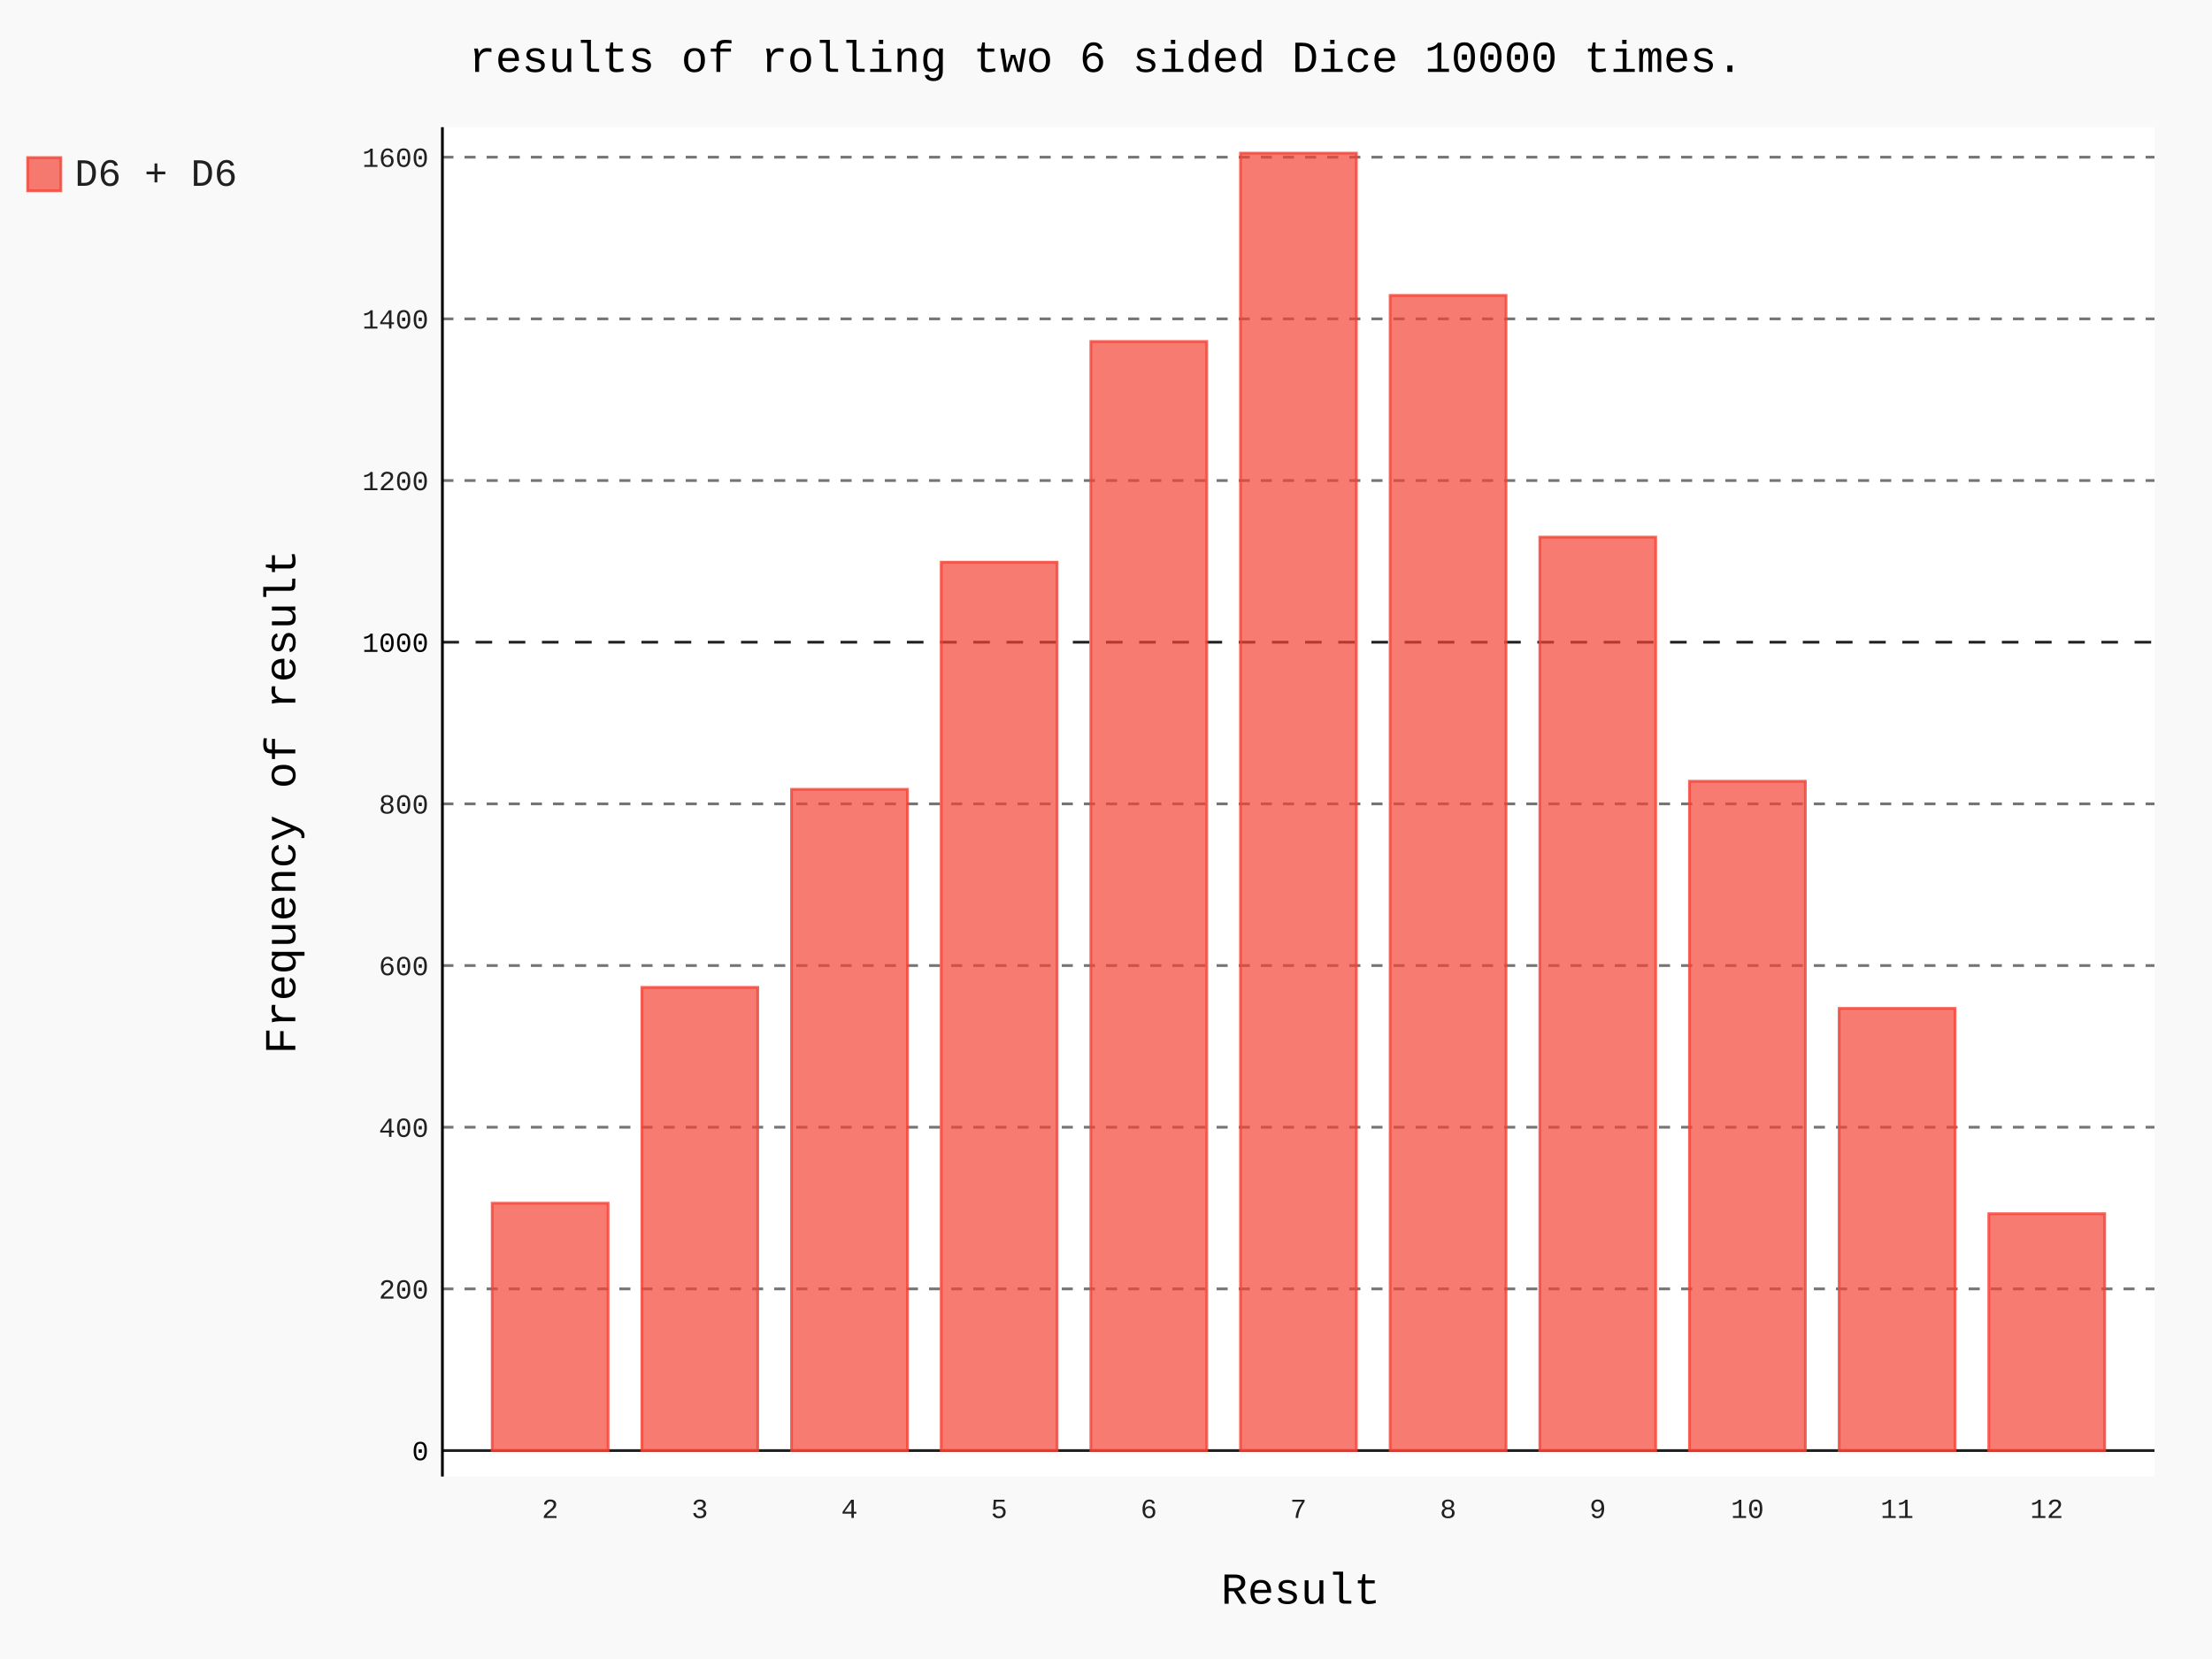
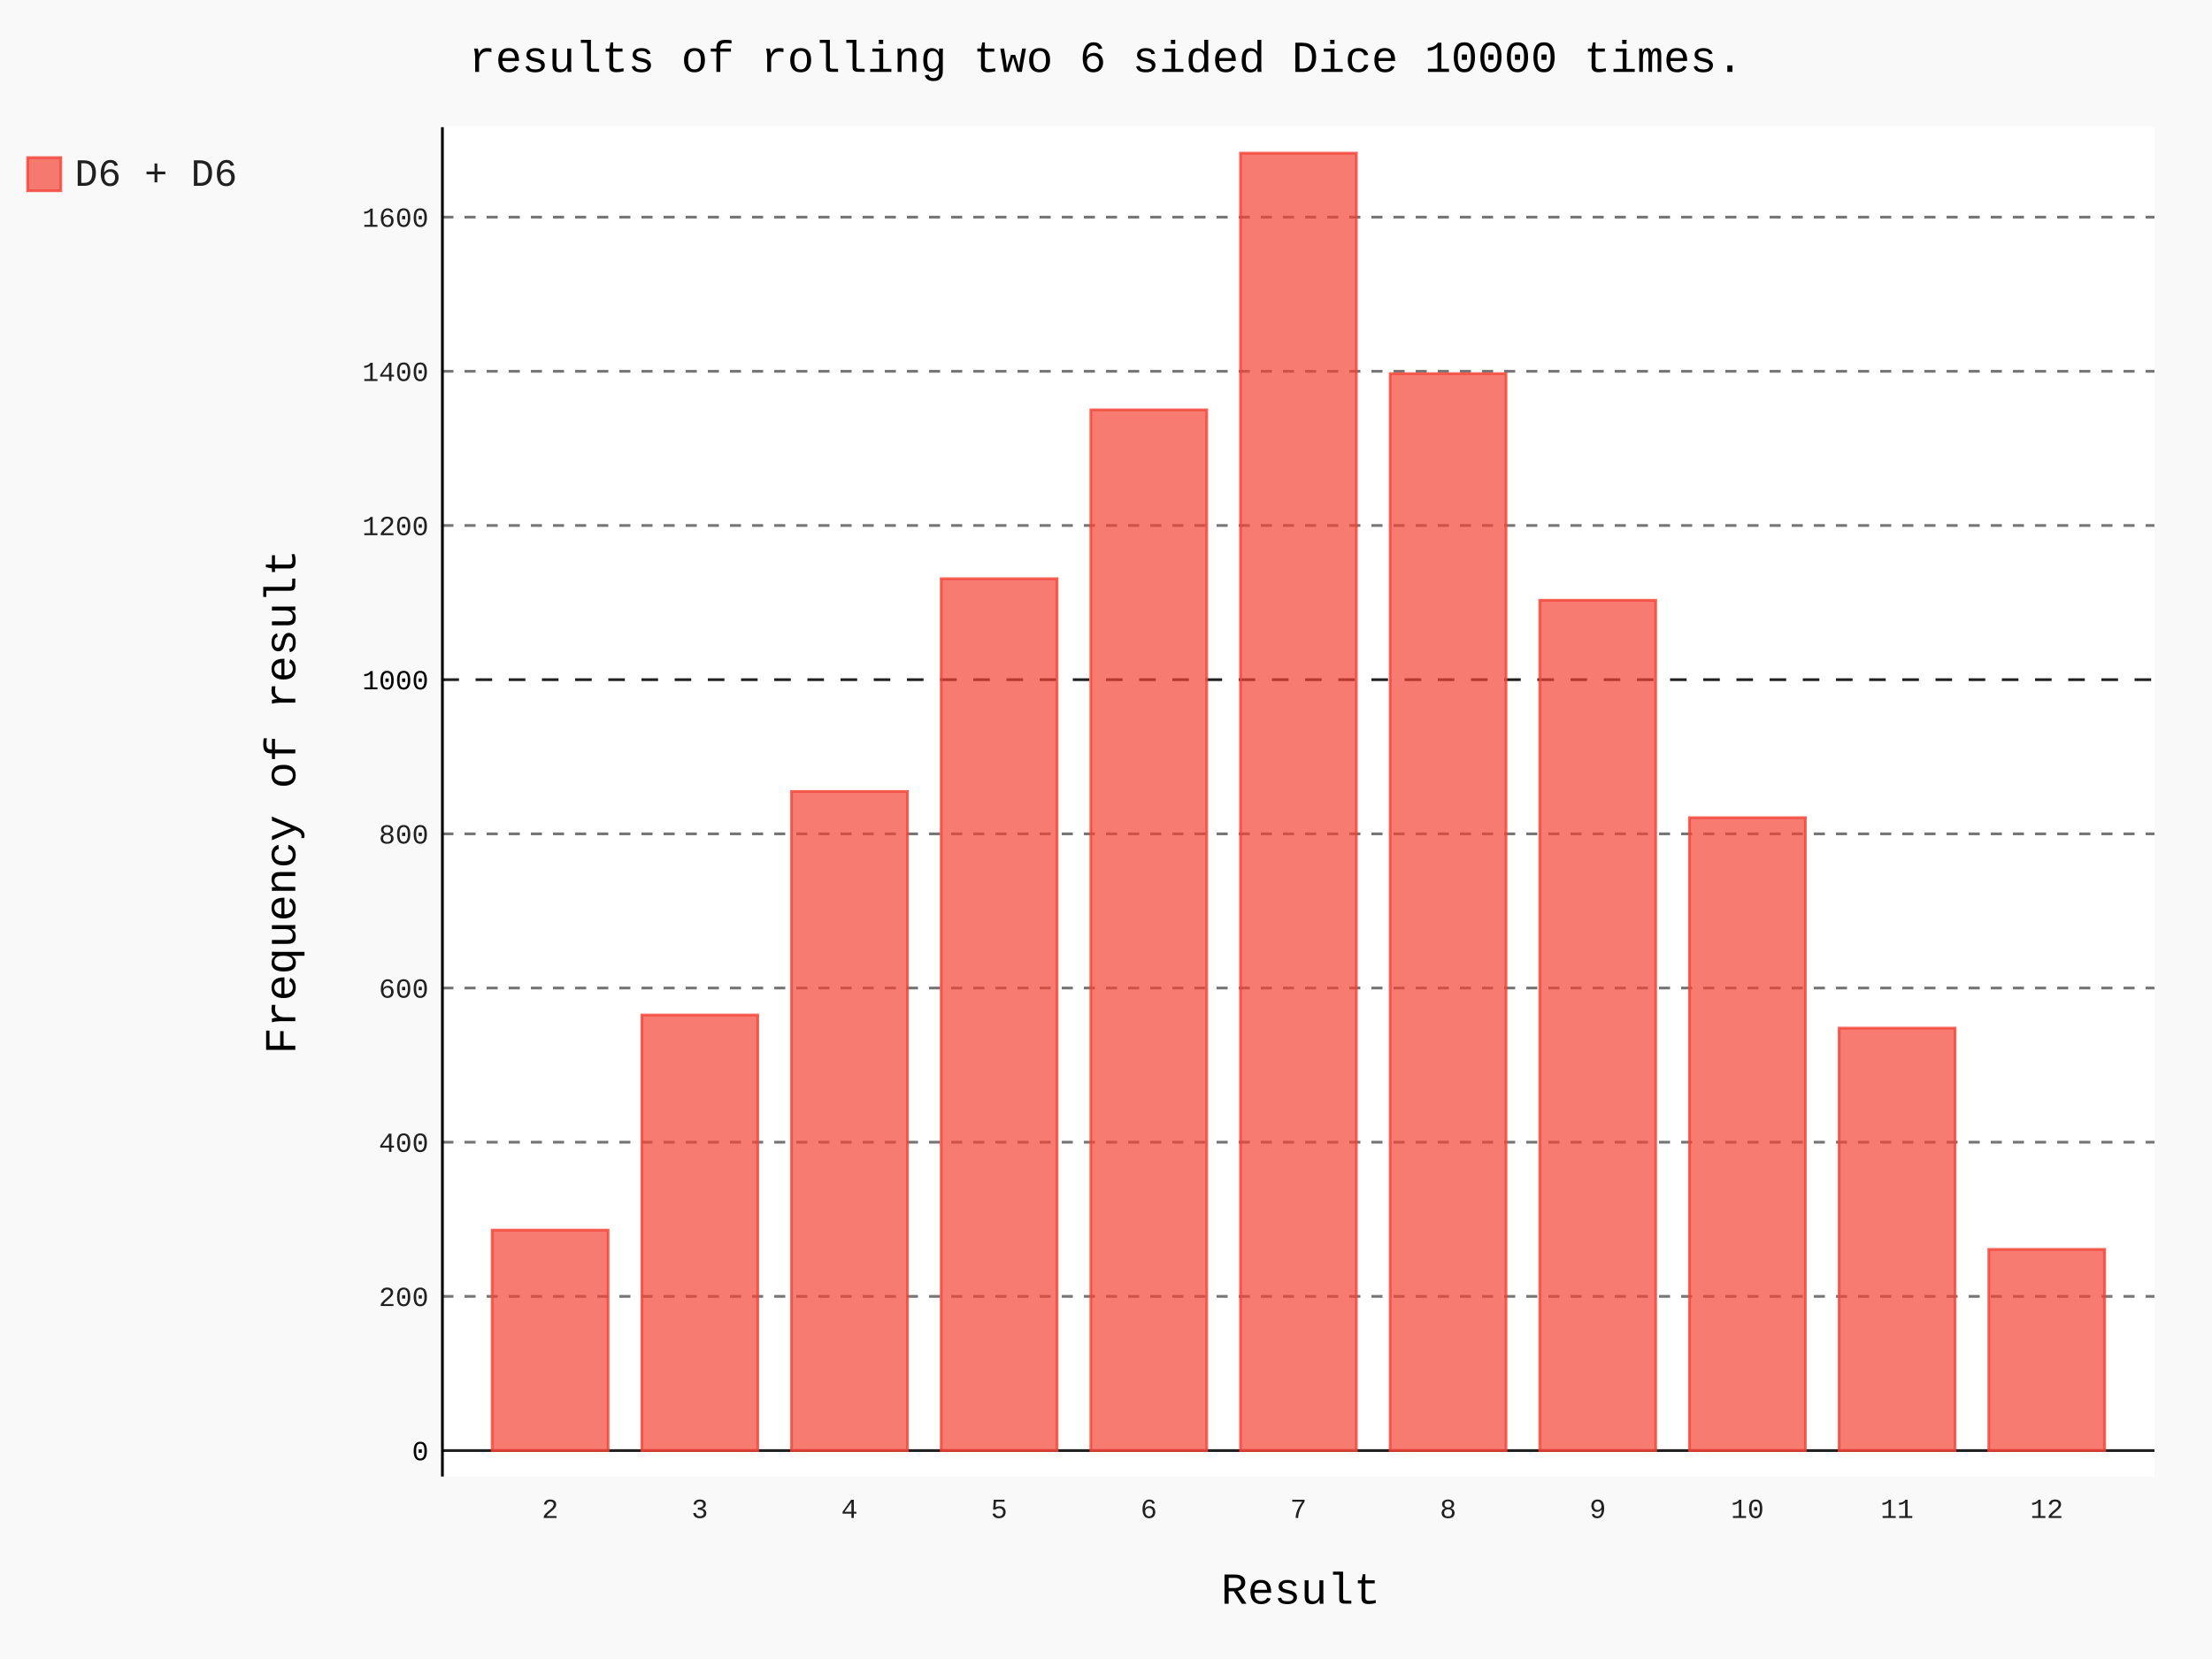
- <svg xmlns="http://www.w3.org/2000/svg" id="chart-f789556e-415d-44e8-8f5e-d9a31813fee9" class="pygal-chart" viewBox="0 0 800 600">
+ <svg xmlns="http://www.w3.org/2000/svg" id="chart-4e641ce6-c4dd-42cf-b736-b45abeddc126" class="pygal-chart" viewBox="0 0 800 600">
  <defs>
-     <style type="text/css">#chart-f789556e-415d-44e8-8f5e-d9a31813fee9{-webkit-user-select:none;-webkit-font-smoothing:antialiased;font-family:Consolas,"Liberation Mono",Menlo,Courier,monospace}#chart-f789556e-415d-44e8-8f5e-d9a31813fee9 .title{font-family:Consolas,"Liberation Mono",Menlo,Courier,monospace;font-size:16px}#chart-f789556e-415d-44e8-8f5e-d9a31813fee9 .legends .legend text{font-family:Consolas,"Liberation Mono",Menlo,Courier,monospace;font-size:14px}#chart-f789556e-415d-44e8-8f5e-d9a31813fee9 .axis text{font-family:Consolas,"Liberation Mono",Menlo,Courier,monospace;font-size:10px}#chart-f789556e-415d-44e8-8f5e-d9a31813fee9 .axis text.major{font-family:Consolas,"Liberation Mono",Menlo,Courier,monospace;font-size:10px}#chart-f789556e-415d-44e8-8f5e-d9a31813fee9 .text-overlay text.value{font-family:Consolas,"Liberation Mono",Menlo,Courier,monospace;font-size:16px}#chart-f789556e-415d-44e8-8f5e-d9a31813fee9 .text-overlay text.label{font-family:Consolas,"Liberation Mono",Menlo,Courier,monospace;font-size:10px}#chart-f789556e-415d-44e8-8f5e-d9a31813fee9 .tooltip{font-family:Consolas,"Liberation Mono",Menlo,Courier,monospace;font-size:14px}#chart-f789556e-415d-44e8-8f5e-d9a31813fee9 text.no_data{font-family:Consolas,"Liberation Mono",Menlo,Courier,monospace;font-size:64px}
- #chart-f789556e-415d-44e8-8f5e-d9a31813fee9{background-color:rgba(249,249,249,1)}#chart-f789556e-415d-44e8-8f5e-d9a31813fee9 path,#chart-f789556e-415d-44e8-8f5e-d9a31813fee9 line,#chart-f789556e-415d-44e8-8f5e-d9a31813fee9 rect,#chart-f789556e-415d-44e8-8f5e-d9a31813fee9 circle{-webkit-transition:150ms;-moz-transition:150ms;transition:150ms}#chart-f789556e-415d-44e8-8f5e-d9a31813fee9 .graph &gt; .background{fill:rgba(249,249,249,1)}#chart-f789556e-415d-44e8-8f5e-d9a31813fee9 .plot &gt; .background{fill:rgba(255,255,255,1)}#chart-f789556e-415d-44e8-8f5e-d9a31813fee9 .graph{fill:rgba(0,0,0,.87)}#chart-f789556e-415d-44e8-8f5e-d9a31813fee9 text.no_data{fill:rgba(0,0,0,1)}#chart-f789556e-415d-44e8-8f5e-d9a31813fee9 .title{fill:rgba(0,0,0,1)}#chart-f789556e-415d-44e8-8f5e-d9a31813fee9 .legends .legend text{fill:rgba(0,0,0,.87)}#chart-f789556e-415d-44e8-8f5e-d9a31813fee9 .legends .legend:hover text{fill:rgba(0,0,0,1)}#chart-f789556e-415d-44e8-8f5e-d9a31813fee9 .axis .line{stroke:rgba(0,0,0,1)}#chart-f789556e-415d-44e8-8f5e-d9a31813fee9 .axis .guide.line{stroke:rgba(0,0,0,.54)}#chart-f789556e-415d-44e8-8f5e-d9a31813fee9 .axis .major.line{stroke:rgba(0,0,0,.87)}#chart-f789556e-415d-44e8-8f5e-d9a31813fee9 .axis text.major{fill:rgba(0,0,0,1)}#chart-f789556e-415d-44e8-8f5e-d9a31813fee9 .axis.y .guides:hover .guide.line,#chart-f789556e-415d-44e8-8f5e-d9a31813fee9 .line-graph .axis.x .guides:hover .guide.line,#chart-f789556e-415d-44e8-8f5e-d9a31813fee9 .stackedline-graph .axis.x .guides:hover .guide.line,#chart-f789556e-415d-44e8-8f5e-d9a31813fee9 .xy-graph .axis.x .guides:hover .guide.line{stroke:rgba(0,0,0,1)}#chart-f789556e-415d-44e8-8f5e-d9a31813fee9 .axis .guides:hover text{fill:rgba(0,0,0,1)}#chart-f789556e-415d-44e8-8f5e-d9a31813fee9 .reactive{fill-opacity:.7;stroke-opacity:.8}#chart-f789556e-415d-44e8-8f5e-d9a31813fee9 .ci{stroke:rgba(0,0,0,.87)}#chart-f789556e-415d-44e8-8f5e-d9a31813fee9 .reactive.active,#chart-f789556e-415d-44e8-8f5e-d9a31813fee9 .active .reactive{fill-opacity:.8;stroke-opacity:.9;stroke-width:4}#chart-f789556e-415d-44e8-8f5e-d9a31813fee9 .ci .reactive.active{stroke-width:1.5}#chart-f789556e-415d-44e8-8f5e-d9a31813fee9 .series text{fill:rgba(0,0,0,1)}#chart-f789556e-415d-44e8-8f5e-d9a31813fee9 .tooltip rect{fill:rgba(255,255,255,1);stroke:rgba(0,0,0,1);-webkit-transition:opacity 150ms;-moz-transition:opacity 150ms;transition:opacity 150ms}#chart-f789556e-415d-44e8-8f5e-d9a31813fee9 .tooltip .label{fill:rgba(0,0,0,.87)}#chart-f789556e-415d-44e8-8f5e-d9a31813fee9 .tooltip .label{fill:rgba(0,0,0,.87)}#chart-f789556e-415d-44e8-8f5e-d9a31813fee9 .tooltip .legend{font-size:.8em;fill:rgba(0,0,0,.54)}#chart-f789556e-415d-44e8-8f5e-d9a31813fee9 .tooltip .x_label{font-size:.6em;fill:rgba(0,0,0,1)}#chart-f789556e-415d-44e8-8f5e-d9a31813fee9 .tooltip .xlink{font-size:.5em;text-decoration:underline}#chart-f789556e-415d-44e8-8f5e-d9a31813fee9 .tooltip .value{font-size:1.5em}#chart-f789556e-415d-44e8-8f5e-d9a31813fee9 .bound{font-size:.5em}#chart-f789556e-415d-44e8-8f5e-d9a31813fee9 .max-value{font-size:.75em;fill:rgba(0,0,0,.54)}#chart-f789556e-415d-44e8-8f5e-d9a31813fee9 .map-element{fill:rgba(255,255,255,1);stroke:rgba(0,0,0,.54) !important}#chart-f789556e-415d-44e8-8f5e-d9a31813fee9 .map-element .reactive{fill-opacity:inherit;stroke-opacity:inherit}#chart-f789556e-415d-44e8-8f5e-d9a31813fee9 .color-0,#chart-f789556e-415d-44e8-8f5e-d9a31813fee9 .color-0 a:visited{stroke:#F44336;fill:#F44336}#chart-f789556e-415d-44e8-8f5e-d9a31813fee9 .text-overlay .color-0 text{fill:black}
- #chart-f789556e-415d-44e8-8f5e-d9a31813fee9 text.no_data{text-anchor:middle}#chart-f789556e-415d-44e8-8f5e-d9a31813fee9 .guide.line{fill:none}#chart-f789556e-415d-44e8-8f5e-d9a31813fee9 .centered{text-anchor:middle}#chart-f789556e-415d-44e8-8f5e-d9a31813fee9 .title{text-anchor:middle}#chart-f789556e-415d-44e8-8f5e-d9a31813fee9 .legends .legend text{fill-opacity:1}#chart-f789556e-415d-44e8-8f5e-d9a31813fee9 .axis.x text{text-anchor:middle}#chart-f789556e-415d-44e8-8f5e-d9a31813fee9 .axis.x:not(.web) text[transform]{text-anchor:start}#chart-f789556e-415d-44e8-8f5e-d9a31813fee9 .axis.x:not(.web) text[transform].backwards{text-anchor:end}#chart-f789556e-415d-44e8-8f5e-d9a31813fee9 .axis.y text{text-anchor:end}#chart-f789556e-415d-44e8-8f5e-d9a31813fee9 .axis.y text[transform].backwards{text-anchor:start}#chart-f789556e-415d-44e8-8f5e-d9a31813fee9 .axis.y2 text{text-anchor:start}#chart-f789556e-415d-44e8-8f5e-d9a31813fee9 .axis.y2 text[transform].backwards{text-anchor:end}#chart-f789556e-415d-44e8-8f5e-d9a31813fee9 .axis .guide.line{stroke-dasharray:4,4}#chart-f789556e-415d-44e8-8f5e-d9a31813fee9 .axis .major.guide.line{stroke-dasharray:6,6}#chart-f789556e-415d-44e8-8f5e-d9a31813fee9 .horizontal .axis.y .guide.line,#chart-f789556e-415d-44e8-8f5e-d9a31813fee9 .horizontal .axis.y2 .guide.line,#chart-f789556e-415d-44e8-8f5e-d9a31813fee9 .vertical .axis.x .guide.line{opacity:0}#chart-f789556e-415d-44e8-8f5e-d9a31813fee9 .horizontal .axis.always_show .guide.line,#chart-f789556e-415d-44e8-8f5e-d9a31813fee9 .vertical .axis.always_show .guide.line{opacity:1 !important}#chart-f789556e-415d-44e8-8f5e-d9a31813fee9 .axis.y .guides:hover .guide.line,#chart-f789556e-415d-44e8-8f5e-d9a31813fee9 .axis.y2 .guides:hover .guide.line,#chart-f789556e-415d-44e8-8f5e-d9a31813fee9 .axis.x .guides:hover .guide.line{opacity:1}#chart-f789556e-415d-44e8-8f5e-d9a31813fee9 .axis .guides:hover text{opacity:1}#chart-f789556e-415d-44e8-8f5e-d9a31813fee9 .nofill{fill:none}#chart-f789556e-415d-44e8-8f5e-d9a31813fee9 .subtle-fill{fill-opacity:.2}#chart-f789556e-415d-44e8-8f5e-d9a31813fee9 .dot{stroke-width:1px;fill-opacity:1}#chart-f789556e-415d-44e8-8f5e-d9a31813fee9 .dot.active{stroke-width:5px}#chart-f789556e-415d-44e8-8f5e-d9a31813fee9 .dot.negative{fill:transparent}#chart-f789556e-415d-44e8-8f5e-d9a31813fee9 text,#chart-f789556e-415d-44e8-8f5e-d9a31813fee9 tspan{stroke:none !important}#chart-f789556e-415d-44e8-8f5e-d9a31813fee9 .series text.active{opacity:1}#chart-f789556e-415d-44e8-8f5e-d9a31813fee9 .tooltip rect{fill-opacity:.95;stroke-width:.5}#chart-f789556e-415d-44e8-8f5e-d9a31813fee9 .tooltip text{fill-opacity:1}#chart-f789556e-415d-44e8-8f5e-d9a31813fee9 .showable{visibility:hidden}#chart-f789556e-415d-44e8-8f5e-d9a31813fee9 .showable.shown{visibility:visible}#chart-f789556e-415d-44e8-8f5e-d9a31813fee9 .gauge-background{fill:rgba(229,229,229,1);stroke:none}#chart-f789556e-415d-44e8-8f5e-d9a31813fee9 .bg-lines{stroke:rgba(249,249,249,1);stroke-width:2px}</style>
+     <style type="text/css">#chart-4e641ce6-c4dd-42cf-b736-b45abeddc126{-webkit-user-select:none;-webkit-font-smoothing:antialiased;font-family:Consolas,"Liberation Mono",Menlo,Courier,monospace}#chart-4e641ce6-c4dd-42cf-b736-b45abeddc126 .title{font-family:Consolas,"Liberation Mono",Menlo,Courier,monospace;font-size:16px}#chart-4e641ce6-c4dd-42cf-b736-b45abeddc126 .legends .legend text{font-family:Consolas,"Liberation Mono",Menlo,Courier,monospace;font-size:14px}#chart-4e641ce6-c4dd-42cf-b736-b45abeddc126 .axis text{font-family:Consolas,"Liberation Mono",Menlo,Courier,monospace;font-size:10px}#chart-4e641ce6-c4dd-42cf-b736-b45abeddc126 .axis text.major{font-family:Consolas,"Liberation Mono",Menlo,Courier,monospace;font-size:10px}#chart-4e641ce6-c4dd-42cf-b736-b45abeddc126 .text-overlay text.value{font-family:Consolas,"Liberation Mono",Menlo,Courier,monospace;font-size:16px}#chart-4e641ce6-c4dd-42cf-b736-b45abeddc126 .text-overlay text.label{font-family:Consolas,"Liberation Mono",Menlo,Courier,monospace;font-size:10px}#chart-4e641ce6-c4dd-42cf-b736-b45abeddc126 .tooltip{font-family:Consolas,"Liberation Mono",Menlo,Courier,monospace;font-size:14px}#chart-4e641ce6-c4dd-42cf-b736-b45abeddc126 text.no_data{font-family:Consolas,"Liberation Mono",Menlo,Courier,monospace;font-size:64px}
+ #chart-4e641ce6-c4dd-42cf-b736-b45abeddc126{background-color:rgba(249,249,249,1)}#chart-4e641ce6-c4dd-42cf-b736-b45abeddc126 path,#chart-4e641ce6-c4dd-42cf-b736-b45abeddc126 line,#chart-4e641ce6-c4dd-42cf-b736-b45abeddc126 rect,#chart-4e641ce6-c4dd-42cf-b736-b45abeddc126 circle{-webkit-transition:150ms;-moz-transition:150ms;transition:150ms}#chart-4e641ce6-c4dd-42cf-b736-b45abeddc126 .graph &gt; .background{fill:rgba(249,249,249,1)}#chart-4e641ce6-c4dd-42cf-b736-b45abeddc126 .plot &gt; .background{fill:rgba(255,255,255,1)}#chart-4e641ce6-c4dd-42cf-b736-b45abeddc126 .graph{fill:rgba(0,0,0,.87)}#chart-4e641ce6-c4dd-42cf-b736-b45abeddc126 text.no_data{fill:rgba(0,0,0,1)}#chart-4e641ce6-c4dd-42cf-b736-b45abeddc126 .title{fill:rgba(0,0,0,1)}#chart-4e641ce6-c4dd-42cf-b736-b45abeddc126 .legends .legend text{fill:rgba(0,0,0,.87)}#chart-4e641ce6-c4dd-42cf-b736-b45abeddc126 .legends .legend:hover text{fill:rgba(0,0,0,1)}#chart-4e641ce6-c4dd-42cf-b736-b45abeddc126 .axis .line{stroke:rgba(0,0,0,1)}#chart-4e641ce6-c4dd-42cf-b736-b45abeddc126 .axis .guide.line{stroke:rgba(0,0,0,.54)}#chart-4e641ce6-c4dd-42cf-b736-b45abeddc126 .axis .major.line{stroke:rgba(0,0,0,.87)}#chart-4e641ce6-c4dd-42cf-b736-b45abeddc126 .axis text.major{fill:rgba(0,0,0,1)}#chart-4e641ce6-c4dd-42cf-b736-b45abeddc126 .axis.y .guides:hover .guide.line,#chart-4e641ce6-c4dd-42cf-b736-b45abeddc126 .line-graph .axis.x .guides:hover .guide.line,#chart-4e641ce6-c4dd-42cf-b736-b45abeddc126 .stackedline-graph .axis.x .guides:hover .guide.line,#chart-4e641ce6-c4dd-42cf-b736-b45abeddc126 .xy-graph .axis.x .guides:hover .guide.line{stroke:rgba(0,0,0,1)}#chart-4e641ce6-c4dd-42cf-b736-b45abeddc126 .axis .guides:hover text{fill:rgba(0,0,0,1)}#chart-4e641ce6-c4dd-42cf-b736-b45abeddc126 .reactive{fill-opacity:.7;stroke-opacity:.8}#chart-4e641ce6-c4dd-42cf-b736-b45abeddc126 .ci{stroke:rgba(0,0,0,.87)}#chart-4e641ce6-c4dd-42cf-b736-b45abeddc126 .reactive.active,#chart-4e641ce6-c4dd-42cf-b736-b45abeddc126 .active .reactive{fill-opacity:.8;stroke-opacity:.9;stroke-width:4}#chart-4e641ce6-c4dd-42cf-b736-b45abeddc126 .ci .reactive.active{stroke-width:1.5}#chart-4e641ce6-c4dd-42cf-b736-b45abeddc126 .series text{fill:rgba(0,0,0,1)}#chart-4e641ce6-c4dd-42cf-b736-b45abeddc126 .tooltip rect{fill:rgba(255,255,255,1);stroke:rgba(0,0,0,1);-webkit-transition:opacity 150ms;-moz-transition:opacity 150ms;transition:opacity 150ms}#chart-4e641ce6-c4dd-42cf-b736-b45abeddc126 .tooltip .label{fill:rgba(0,0,0,.87)}#chart-4e641ce6-c4dd-42cf-b736-b45abeddc126 .tooltip .label{fill:rgba(0,0,0,.87)}#chart-4e641ce6-c4dd-42cf-b736-b45abeddc126 .tooltip .legend{font-size:.8em;fill:rgba(0,0,0,.54)}#chart-4e641ce6-c4dd-42cf-b736-b45abeddc126 .tooltip .x_label{font-size:.6em;fill:rgba(0,0,0,1)}#chart-4e641ce6-c4dd-42cf-b736-b45abeddc126 .tooltip .xlink{font-size:.5em;text-decoration:underline}#chart-4e641ce6-c4dd-42cf-b736-b45abeddc126 .tooltip .value{font-size:1.5em}#chart-4e641ce6-c4dd-42cf-b736-b45abeddc126 .bound{font-size:.5em}#chart-4e641ce6-c4dd-42cf-b736-b45abeddc126 .max-value{font-size:.75em;fill:rgba(0,0,0,.54)}#chart-4e641ce6-c4dd-42cf-b736-b45abeddc126 .map-element{fill:rgba(255,255,255,1);stroke:rgba(0,0,0,.54) !important}#chart-4e641ce6-c4dd-42cf-b736-b45abeddc126 .map-element .reactive{fill-opacity:inherit;stroke-opacity:inherit}#chart-4e641ce6-c4dd-42cf-b736-b45abeddc126 .color-0,#chart-4e641ce6-c4dd-42cf-b736-b45abeddc126 .color-0 a:visited{stroke:#F44336;fill:#F44336}#chart-4e641ce6-c4dd-42cf-b736-b45abeddc126 .text-overlay .color-0 text{fill:black}
+ #chart-4e641ce6-c4dd-42cf-b736-b45abeddc126 text.no_data{text-anchor:middle}#chart-4e641ce6-c4dd-42cf-b736-b45abeddc126 .guide.line{fill:none}#chart-4e641ce6-c4dd-42cf-b736-b45abeddc126 .centered{text-anchor:middle}#chart-4e641ce6-c4dd-42cf-b736-b45abeddc126 .title{text-anchor:middle}#chart-4e641ce6-c4dd-42cf-b736-b45abeddc126 .legends .legend text{fill-opacity:1}#chart-4e641ce6-c4dd-42cf-b736-b45abeddc126 .axis.x text{text-anchor:middle}#chart-4e641ce6-c4dd-42cf-b736-b45abeddc126 .axis.x:not(.web) text[transform]{text-anchor:start}#chart-4e641ce6-c4dd-42cf-b736-b45abeddc126 .axis.x:not(.web) text[transform].backwards{text-anchor:end}#chart-4e641ce6-c4dd-42cf-b736-b45abeddc126 .axis.y text{text-anchor:end}#chart-4e641ce6-c4dd-42cf-b736-b45abeddc126 .axis.y text[transform].backwards{text-anchor:start}#chart-4e641ce6-c4dd-42cf-b736-b45abeddc126 .axis.y2 text{text-anchor:start}#chart-4e641ce6-c4dd-42cf-b736-b45abeddc126 .axis.y2 text[transform].backwards{text-anchor:end}#chart-4e641ce6-c4dd-42cf-b736-b45abeddc126 .axis .guide.line{stroke-dasharray:4,4}#chart-4e641ce6-c4dd-42cf-b736-b45abeddc126 .axis .major.guide.line{stroke-dasharray:6,6}#chart-4e641ce6-c4dd-42cf-b736-b45abeddc126 .horizontal .axis.y .guide.line,#chart-4e641ce6-c4dd-42cf-b736-b45abeddc126 .horizontal .axis.y2 .guide.line,#chart-4e641ce6-c4dd-42cf-b736-b45abeddc126 .vertical .axis.x .guide.line{opacity:0}#chart-4e641ce6-c4dd-42cf-b736-b45abeddc126 .horizontal .axis.always_show .guide.line,#chart-4e641ce6-c4dd-42cf-b736-b45abeddc126 .vertical .axis.always_show .guide.line{opacity:1 !important}#chart-4e641ce6-c4dd-42cf-b736-b45abeddc126 .axis.y .guides:hover .guide.line,#chart-4e641ce6-c4dd-42cf-b736-b45abeddc126 .axis.y2 .guides:hover .guide.line,#chart-4e641ce6-c4dd-42cf-b736-b45abeddc126 .axis.x .guides:hover .guide.line{opacity:1}#chart-4e641ce6-c4dd-42cf-b736-b45abeddc126 .axis .guides:hover text{opacity:1}#chart-4e641ce6-c4dd-42cf-b736-b45abeddc126 .nofill{fill:none}#chart-4e641ce6-c4dd-42cf-b736-b45abeddc126 .subtle-fill{fill-opacity:.2}#chart-4e641ce6-c4dd-42cf-b736-b45abeddc126 .dot{stroke-width:1px;fill-opacity:1}#chart-4e641ce6-c4dd-42cf-b736-b45abeddc126 .dot.active{stroke-width:5px}#chart-4e641ce6-c4dd-42cf-b736-b45abeddc126 .dot.negative{fill:transparent}#chart-4e641ce6-c4dd-42cf-b736-b45abeddc126 text,#chart-4e641ce6-c4dd-42cf-b736-b45abeddc126 tspan{stroke:none !important}#chart-4e641ce6-c4dd-42cf-b736-b45abeddc126 .series text.active{opacity:1}#chart-4e641ce6-c4dd-42cf-b736-b45abeddc126 .tooltip rect{fill-opacity:.95;stroke-width:.5}#chart-4e641ce6-c4dd-42cf-b736-b45abeddc126 .tooltip text{fill-opacity:1}#chart-4e641ce6-c4dd-42cf-b736-b45abeddc126 .showable{visibility:hidden}#chart-4e641ce6-c4dd-42cf-b736-b45abeddc126 .showable.shown{visibility:visible}#chart-4e641ce6-c4dd-42cf-b736-b45abeddc126 .gauge-background{fill:rgba(229,229,229,1);stroke:none}#chart-4e641ce6-c4dd-42cf-b736-b45abeddc126 .bg-lines{stroke:rgba(249,249,249,1);stroke-width:2px}</style>
  </defs>
  <g class="graph bar-graph vertical">
    <rect class="background" height="600" width="800" x="0" y="0" />
    <g class="plot" transform="translate(160, 46)">
      <rect class="background" height="488" width="619.2" x="0" y="0" />
      <g class="axis y">
        <g class="guides">
          <path class="axis major line" d="M0 478.615 h619.2" />
          <text class="major" x="-5" y="482.115">0</text>
        </g>
        <g class="guides">
-           <path class="guide line" d="M0 420.144 h619.2" />
-           <text class="" x="-5" y="423.644">200</text>
+           <path class="guide line" d="M0 422.854 h619.2" />
+           <text class="" x="-5" y="426.354">200</text>
        </g>
        <g class="guides">
-           <path class="guide line" d="M0 361.673 h619.2" />
-           <text class="" x="-5" y="365.173">400</text>
+           <path class="guide line" d="M0 367.093 h619.2" />
+           <text class="" x="-5" y="370.593">400</text>
        </g>
        <g class="guides">
-           <path class="guide line" d="M0 303.202 h619.2" />
-           <text class="" x="-5" y="306.702">600</text>
+           <path class="guide line" d="M0 311.332 h619.2" />
+           <text class="" x="-5" y="314.832">600</text>
        </g>
        <g class="guides">
-           <path class="guide line" d="M0 244.731 h619.2" />
-           <text class="" x="-5" y="248.231">800</text>
+           <path class="guide line" d="M0 255.57 h619.2" />
+           <text class="" x="-5" y="259.07">800</text>
        </g>
        <g class="guides">
-           <path class="major guide line" d="M0 186.26 h619.2" />
-           <text class="major" x="-5" y="189.76">1000</text>
+           <path class="major guide line" d="M0 199.809 h619.2" />
+           <text class="major" x="-5" y="203.309">1000</text>
        </g>
        <g class="guides">
-           <path class="guide line" d="M0 127.789 h619.2" />
-           <text class="" x="-5" y="131.289">1200</text>
+           <path class="guide line" d="M0 144.048 h619.2" />
+           <text class="" x="-5" y="147.548">1200</text>
        </g>
        <g class="guides">
-           <path class="guide line" d="M0 69.318 h619.2" />
-           <text class="" x="-5" y="72.818">1400</text>
+           <path class="guide line" d="M0 88.287 h619.2" />
+           <text class="" x="-5" y="91.787">1400</text>
        </g>
        <g class="guides">
-           <path class="guide line" d="M0 10.846 h619.2" />
-           <text class="" x="-5" y="14.346">1600</text>
+           <path class="guide line" d="M0 32.526 h619.2" />
+           <text class="" x="-5" y="36.026">1600</text>
        </g>
      </g>
      <g class="axis x">
        <path class="line" d="M0 0 v488" />
        <g class="guides">
          <path class="guide line" d="M38.971 0 v488" />
          <text class="" x="38.971" y="503.0">2</text>
        </g>
        <g class="guides">
          <path class="guide line" d="M93.097 0 v488" />
          <text class="" x="93.097" y="503.0">3</text>
        </g>
        <g class="guides">
          <path class="guide line" d="M147.222 0 v488" />
          <text class="" x="147.222" y="503.0">4</text>
        </g>
        <g class="guides">
          <path class="guide line" d="M201.348 0 v488" />
          <text class="" x="201.348" y="503.0">5</text>
        </g>
        <g class="guides">
          <path class="guide line" d="M255.474 0 v488" />
          <text class="" x="255.474" y="503.0">6</text>
        </g>
        <g class="guides">
          <path class="guide line" d="M309.6 0 v488" />
          <text class="" x="309.6" y="503.0">7</text>
        </g>
        <g class="guides">
          <path class="guide line" d="M363.726 0 v488" />
          <text class="" x="363.726" y="503.0">8</text>
        </g>
        <g class="guides">
          <path class="guide line" d="M417.852 0 v488" />
          <text class="" x="417.852" y="503.0">9</text>
        </g>
        <g class="guides">
          <path class="guide line" d="M471.978 0 v488" />
          <text class="" x="471.978" y="503.0">10</text>
        </g>
        <g class="guides">
          <path class="guide line" d="M526.103 0 v488" />
          <text class="" x="526.103" y="503.0">11</text>
        </g>
        <g class="guides">
          <path class="guide line" d="M580.229 0 v488" />
          <text class="" x="580.229" y="503.0">12</text>
        </g>
      </g>
      <g class="series serie-0 color-0">
        <g class="bars">
          <g class="bar">
-             <rect class="rect reactive tooltip-trigger" height="89.461" rx="0" ry="0" width="41.915" x="18.013" y="389.155" />
+             <rect class="rect reactive tooltip-trigger" height="79.739" rx="0" ry="0" width="41.915" x="18.013" y="398.877" />
          </g>
          <g class="bar">
-             <rect class="rect reactive tooltip-trigger" height="167.52" rx="0" ry="0" width="41.915" x="72.139" y="311.096" />
+             <rect class="rect reactive tooltip-trigger" height="157.525" rx="0" ry="0" width="41.915" x="72.139" y="321.09" />
          </g>
          <g class="bar">
-             <rect class="rect reactive tooltip-trigger" height="239.147" rx="0" ry="0" width="41.915" x="126.265" y="239.468" />
+             <rect class="rect reactive tooltip-trigger" height="238.379" rx="0" ry="0" width="41.915" x="126.265" y="240.236" />
          </g>
          <g class="bar">
-             <rect class="rect reactive tooltip-trigger" height="321.299" rx="0" ry="0" width="41.915" x="180.391" y="157.317" />
+             <rect class="rect reactive tooltip-trigger" height="315.33" rx="0" ry="0" width="41.915" x="180.391" y="163.286" />
          </g>
          <g class="bar">
-             <rect class="rect reactive tooltip-trigger" height="401.112" rx="0" ry="0" width="41.915" x="234.517" y="77.503" />
+             <rect class="rect reactive tooltip-trigger" height="376.388" rx="0" ry="0" width="41.915" x="234.517" y="102.227" />
          </g>
          <g class="bar">
            <rect class="rect reactive tooltip-trigger" height="469.231" rx="0" ry="0" width="41.915" x="288.642" y="9.385" />
          </g>
          <g class="bar">
-             <rect class="rect reactive tooltip-trigger" height="417.776" rx="0" ry="0" width="41.915" x="342.768" y="60.839" />
+             <rect class="rect reactive tooltip-trigger" height="389.492" rx="0" ry="0" width="41.915" x="342.768" y="89.123" />
          </g>
          <g class="bar">
-             <rect class="rect reactive tooltip-trigger" height="330.362" rx="0" ry="0" width="41.915" x="396.894" y="148.254" />
+             <rect class="rect reactive tooltip-trigger" height="307.523" rx="0" ry="0" width="41.915" x="396.894" y="171.092" />
          </g>
          <g class="bar">
-             <rect class="rect reactive tooltip-trigger" height="242.07" rx="0" ry="0" width="41.915" x="451.02" y="236.545" />
+             <rect class="rect reactive tooltip-trigger" height="228.9" rx="0" ry="0" width="41.915" x="451.02" y="249.716" />
          </g>
          <g class="bar">
-             <rect class="rect reactive tooltip-trigger" height="159.919" rx="0" ry="0" width="41.915" x="505.146" y="318.697" />
+             <rect class="rect reactive tooltip-trigger" height="152.786" rx="0" ry="0" width="41.915" x="505.146" y="325.83" />
          </g>
          <g class="bar">
-             <rect class="rect reactive tooltip-trigger" height="85.66" rx="0" ry="0" width="41.915" x="559.272" y="392.955" />
+             <rect class="rect reactive tooltip-trigger" height="72.768" rx="0" ry="0" width="41.915" x="559.272" y="405.847" />
          </g>
        </g>
      </g>
    </g>
    <g class="titles">
      <text class="title plot_title" x="400.0" y="26">results of rolling two 6 sided Dice 10000 times.</text>
      <text class="title" x="470.4" y="580">Result</text>
      <text class="title" x="80.8" y="316.0" transform="rotate(-90 80.8 290)">Frequency of result</text>
    </g>
    <g class="plot overlay" transform="translate(160, 46)">
      <g class="series serie-0 color-0" />
    </g>
    <g class="plot text-overlay" transform="translate(160, 46)">
      <g class="series serie-0 color-0" />
    </g>
    <g class="plot tooltip-overlay" transform="translate(160, 46)">
      <g class="tooltip" style="opacity: 0" transform="translate(0 0)">
        <rect class="tooltip-box" height="0" rx="0" ry="0" width="0" />
        <g class="text" />
      </g>
    </g>
    <g class="legends" transform="translate(10, 56)">
      <g class="legend reactive activate-serie" id="activate-serie-0">
        <rect class="color-0 reactive" height="12" width="12" x="0.0" y="1.0" />
        <text x="17.0" y="11.2">D6 + D6</text>
      </g>
    </g>
    <g class="legends" transform="translate(790, 56)" />
  </g>
</svg>
